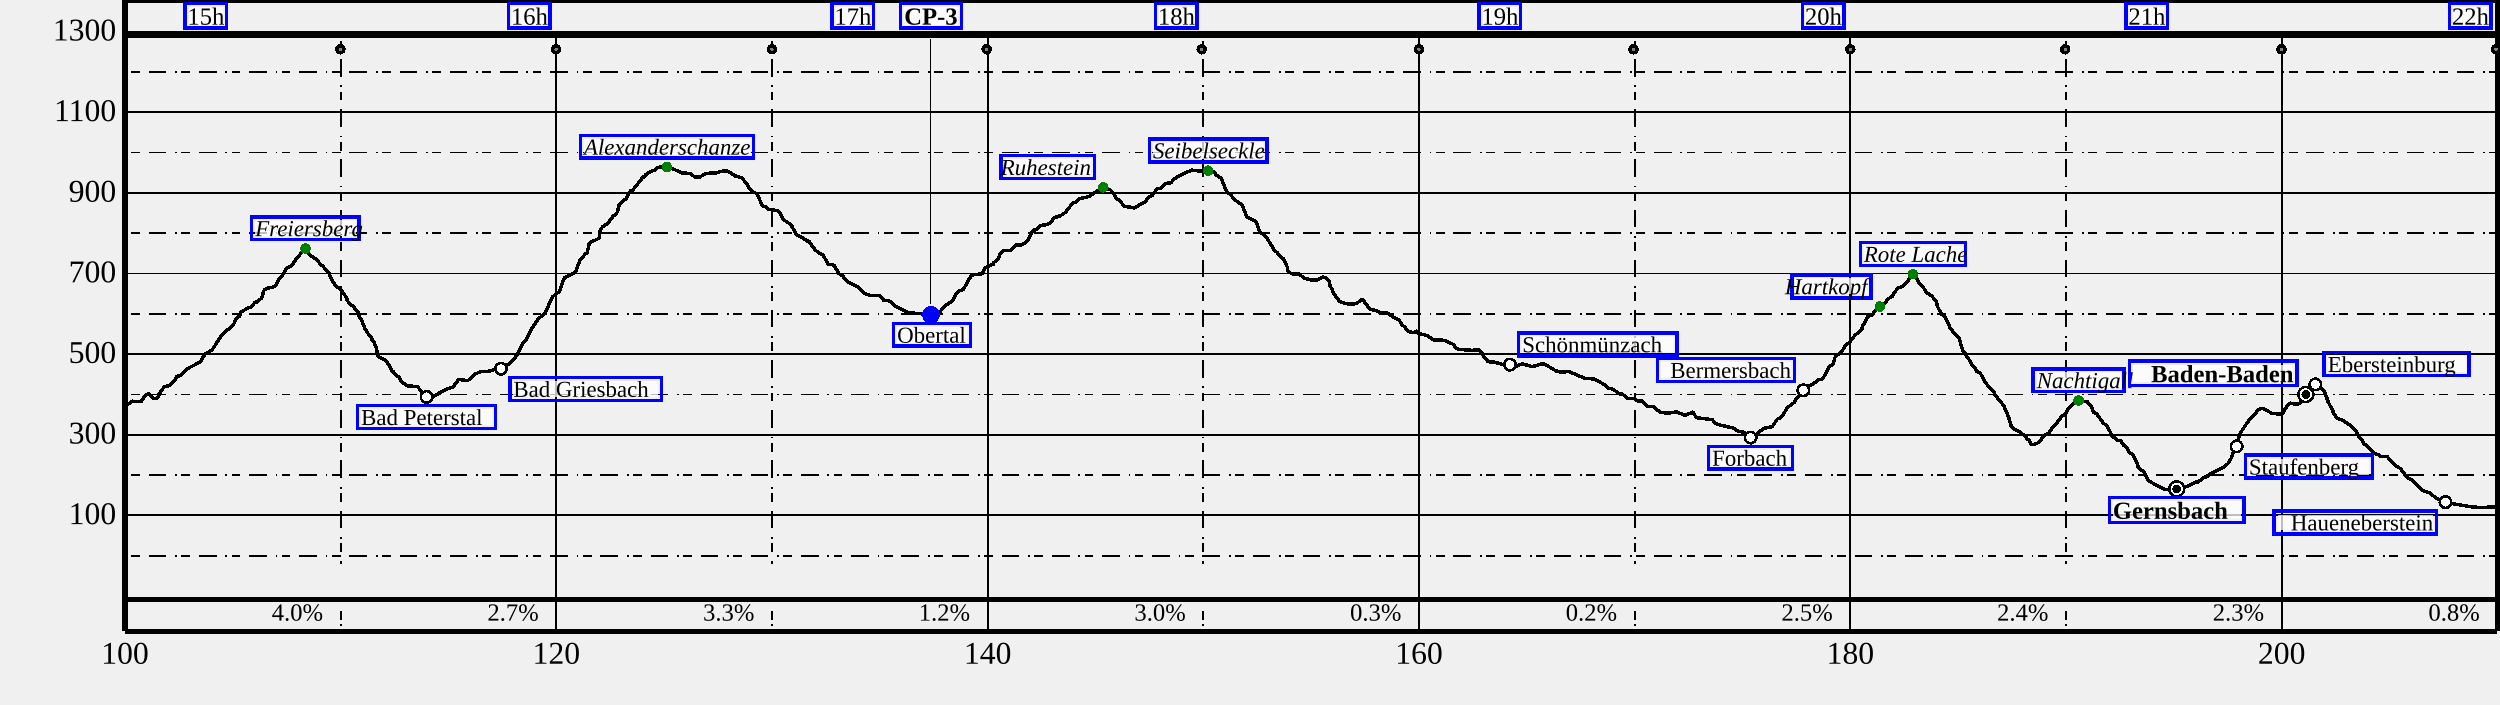
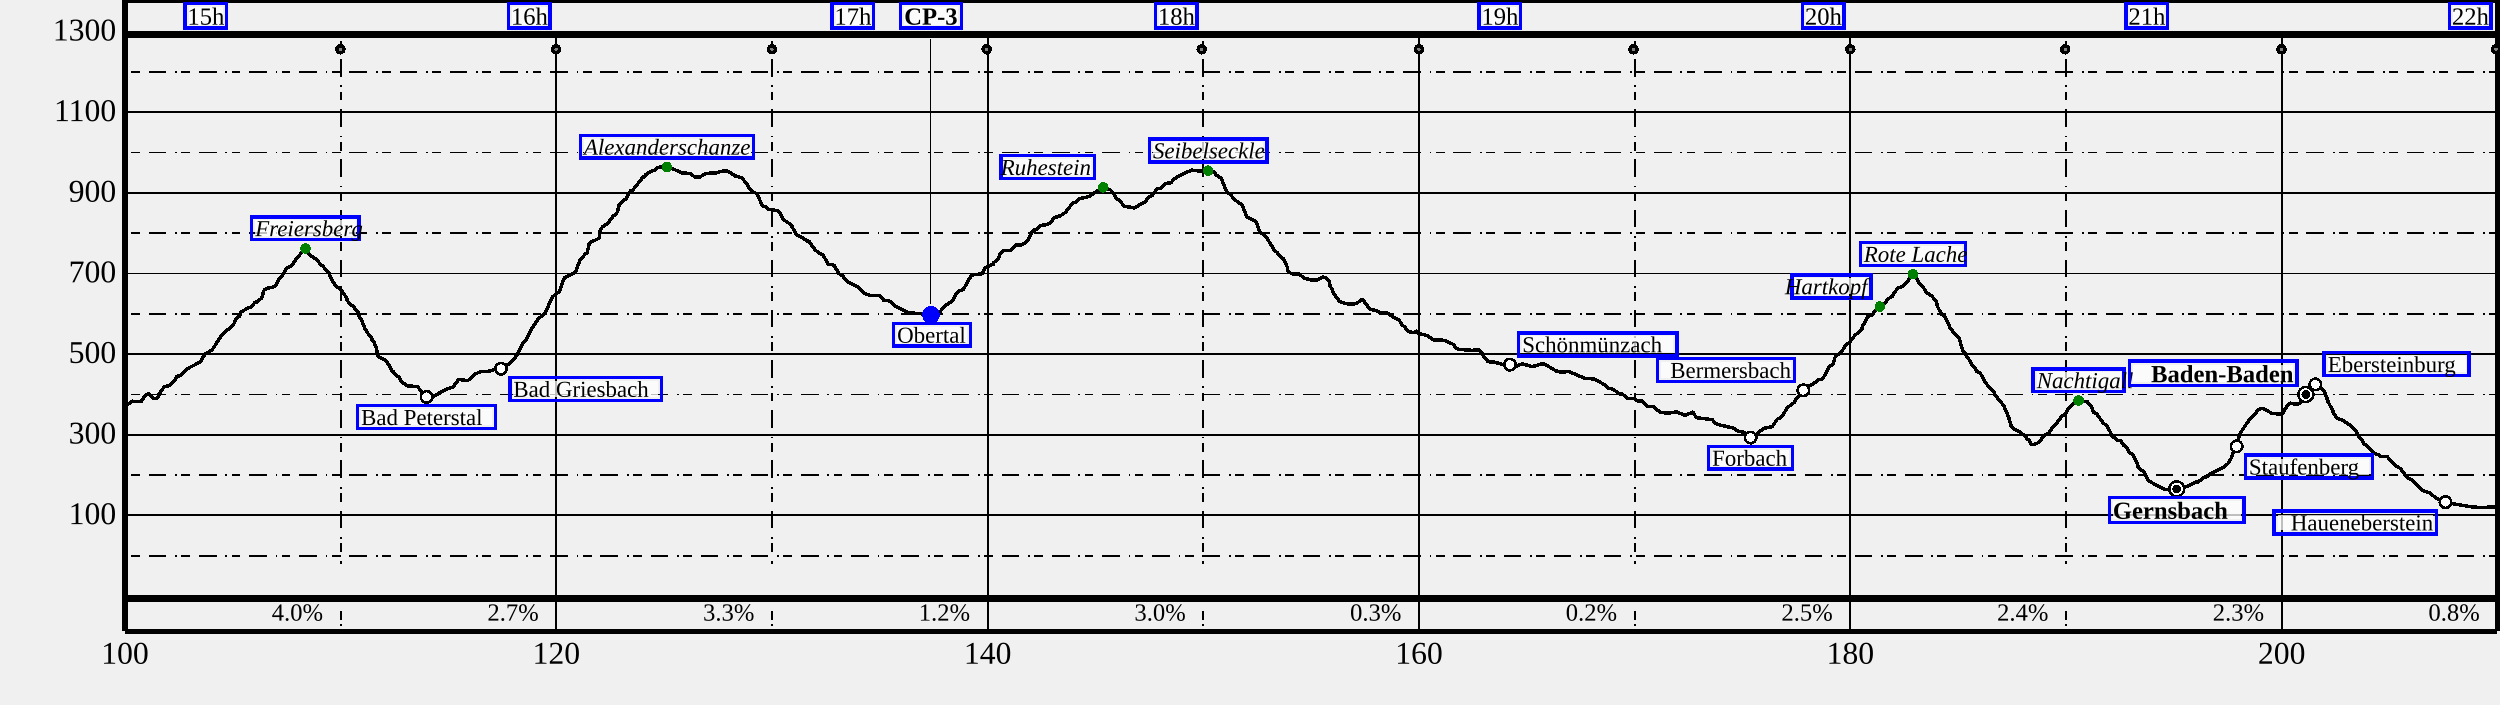
<svg xmlns="http://www.w3.org/2000/svg" height="400" width="1420">
  <g font-size="18" id="world" shape-rendering="crispEdges">
    <g id="BG" />
    <g id="SB" transform="translate(71 360)">
      <text text-anchor="middle" x="0" y="17">
100
</text>
      <text text-anchor="middle" x="245" y="17">
120
</text>
      <text text-anchor="middle" x="490" y="17">
140
</text>
      <text text-anchor="middle" x="735" y="17">
160
</text>
      <text text-anchor="middle" x="980" y="17">
180
</text>
      <text text-anchor="middle" x="1225" y="17">
200
</text>
    </g>
    <g id="SD" transform="translate(71 0)">
      <path d="M0,0 L1347.5,0" stroke="black" stroke-width="3" />
      <path d="M0,0 L0,358.5" stroke="black" stroke-width="3" />
      <path d="M0,358.5 L1347.5,358.5" stroke="black" stroke-width="3" />
      <path d="M1347.5,0 L1347.5,358.5" stroke="black" stroke-width="3" />
      <path d="M0,358.5 L1347.5,358.5" stroke="black" stroke-width="1" />
      <path d="M0,20 L0,358.5" stroke="black" stroke-width="1" />
      <path d="M245,20 L245,358.5" stroke="black" stroke-width="1" />
      <path d="M490,20 L490,358.5" stroke="black" stroke-width="1" />
      <path d="M735,20 L735,358.5" stroke="black" stroke-width="1" />
      <path d="M980,20 L980,358.5" stroke="black" stroke-width="1" />
      <path d="M1225,20 L1225,358.5" stroke="black" stroke-width="1" />
      <path d="M122.5,20 L122.5,320.5" stroke="black" stroke-dasharray="1.0,2.5,5.0,5.0,10.0,5.0" />
      <path d="M367.5,20 L367.5,320.5" stroke="black" stroke-dasharray="1.0,2.5,5.0,5.0,10.0,5.0" />
      <path d="M612.5,20 L612.5,320.5" stroke="black" stroke-dasharray="1.0,2.5,5.0,5.0,10.0,5.0" />
      <path d="M857.5,20 L857.5,320.5" stroke="black" stroke-dasharray="1.0,2.5,5.0,5.0,10.0,5.0" />
      <path d="M1102.5,20 L1102.5,320.5" stroke="black" stroke-dasharray="1.0,2.5,5.0,5.0,10.0,5.0" />
      <path d="M1347.5,20 L1347.5,320.5" stroke="black" stroke-dasharray="1.0,2.5,5.0,5.0,10.0,5.0" />
+       <path d="M0,338.5 L1347.5,338.5" stroke="black" stroke-width="1" />
      <path d="M0,292.714 L1347.5,292.714" stroke="black" stroke-width="1" />
      <path d="M0,246.929 L1347.5,246.929" stroke="black" stroke-width="1" />
      <path d="M0,201.143 L1347.5,201.143" stroke="black" stroke-width="1" />
      <path d="M0,155.357 L1347.5,155.357" stroke="black" stroke-width="1" />
      <path d="M0,109.571 L1347.5,109.571" stroke="black" stroke-width="1" />
      <path d="M0,63.786 L1347.5,63.786" stroke="black" stroke-width="1" />
      <path d="M0,18 L1347.5,18" stroke="black" stroke-width="1" />
      <path d="M0,315.607 L1347.5,315.607" stroke="black" stroke-dasharray="1.0,2.5,5.0,5.0,10.0,5.0" />
      <path d="M0,269.821 L1347.5,269.821" stroke="black" stroke-dasharray="1.0,2.5,5.0,5.0,10.0,5.0" />
      <path d="M0,224.036 L1347.5,224.036" stroke="black" stroke-dasharray="1.0,2.5,5.0,5.0,10.0,5.0" />
      <path d="M0,178.25 L1347.5,178.25" stroke="black" stroke-dasharray="1.0,2.5,5.0,5.0,10.0,5.0" />
      <path d="M0,132.464 L1347.5,132.464" stroke="black" stroke-dasharray="1.0,2.5,5.0,5.0,10.0,5.0" />
      <path d="M0,86.679 L1347.5,86.679" stroke="black" stroke-dasharray="1.0,2.5,5.0,5.0,10.0,5.0" />
      <path d="M0,40.893 L1347.5,40.893" stroke="black" stroke-dasharray="1.0,2.5,5.0,5.0,10.0,5.0" />
      <path d="M0,20 L1347.5,20" stroke="black" stroke-width="3" />
      <text font-size="14" text-anchor="end" x="112.5" y="352.5">
4.0%
</text>
      <text font-size="14" text-anchor="end" x="235" y="352.5">
2.7%
</text>
      <text font-size="14" text-anchor="end" x="357.5" y="352.5">
3.3%
</text>
      <text font-size="14" text-anchor="end" x="480" y="352.5">
1.2%
</text>
      <text font-size="14" text-anchor="end" x="602.5" y="352.5">
3.0%
</text>
      <text font-size="14" text-anchor="end" x="725" y="352.5">
0.3%
</text>
      <text font-size="14" text-anchor="end" x="847.5" y="352.5">
0.2%
</text>
      <text font-size="14" text-anchor="end" x="970" y="352.5">
2.5%
</text>
      <text font-size="14" text-anchor="end" x="1092.5" y="352.5">
2.4%
</text>
      <text font-size="14" text-anchor="end" x="1215" y="352.5">
2.3%
</text>
      <text font-size="14" text-anchor="end" x="1337.5" y="352.5">
0.8%
</text>
      <path d="M122.5,355.5 L122.5,340.5" stroke="black" stroke-dasharray="1.0,2.5,5.0,5.0,10.0,5.0" />
      <path d="M367.5,355.5 L367.5,340.5" stroke="black" stroke-dasharray="1.0,2.5,5.0,5.0,10.0,5.0" />
      <path d="M612.5,355.5 L612.5,340.5" stroke="black" stroke-dasharray="1.0,2.5,5.0,5.0,10.0,5.0" />
      <path d="M857.5,355.5 L857.5,340.5" stroke="black" stroke-dasharray="1.0,2.5,5.0,5.0,10.0,5.0" />
      <path d="M1102.5,355.5 L1102.5,340.5" stroke="black" stroke-dasharray="1.0,2.5,5.0,5.0,10.0,5.0" />
      <path d="M1347.5,355.5 L1347.5,340.5" stroke="black" stroke-dasharray="1.0,2.5,5.0,5.0,10.0,5.0" />
      <path d="M0,340.5 L1347.5,340.5" stroke="black" stroke-width="3" />
      <path d="M0.5,230.6 L4.1,227.9 L8.7,228.2 L9.4,227.8 L11.3,224.8 L13.1,223.7 L13.6,223.6 L16.2,226.5 L18.0,226.3 L19.0,225.5 L19.3,223.8 L22.3,219.7 L25.4,218.9 L28.7,215.6 L29.3,213.9 L31.7,213.2 L35.2,209.5 L43.2,205.4 L43.8,203.6 L45.8,200.8 L49.4,198.9 L54.6,190.8 L57.2,188.0 L60.0,186.2 L62.0,183.6 L63.0,181.3 L65.2,179.4 L65.9,177.3 L70.2,174.6 L71.5,174.6 L74.0,171.5 L75.0,171.5 L77.6,169.3 L78.9,165.0 L80.1,163.9 L84.4,163.0 L85.9,161.8 L87.4,158.7 L89.1,157.0 L91.7,152.3 L94.6,150.9 L98.1,145.9 L98.6,145.9 L99.6,144.2 L101.8,142.1 L102.8,142.2 L105.7,145.4 L109.6,147.9 L110.4,149.5 L112.8,151.6 L114.3,153.8 L115.4,154.2 L118.2,160.4 L118.6,160.4 L119.7,162.4 L122.4,164.2 L125.7,168.9 L126.3,170.7 L128.2,173.4 L129.2,173.6 L132.6,177.5 L133.0,179.5 L133.6,180.7 L133.9,180.7 L136.6,187.5 L136.9,187.5 L137.5,188.8 L139.9,191.7 L140.4,193.1 L141.3,193.8 L142.6,197.3 L144.0,203.1 L144.8,202.9 L148.0,204.6 L150.7,208.5 L151.5,210.7 L152.5,211.2 L153.8,213.1 L155.7,214.2 L156.6,216.3 L159.3,218.5 L160.8,219.2 L166.0,219.6 L171.3,225.3 L174.1,225.9 L180.7,221.9 L186.4,219.7 L189.5,215.5 L194.7,216.2 L199.0,212.4 L202.2,211.0 L206.4,210.9 L214.2,208.6 L218.1,206.7 L221.5,203.5 L222.1,202.0 L223.1,201.0 L225.3,196.0 L227.7,193.1 L230.8,186.9 L234.7,181.1 L238.8,177.9 L239.5,175.6 L240.1,174.9 L240.8,172.8 L242.8,168.6 L246.5,165.7 L247.1,164.6 L249.2,158.5 L249.8,157.7 L255.8,154.8 L258.6,147.3 L261.9,143.9 L262.4,143.9 L263.8,138.0 L269.3,135.3 L269.9,130.9 L271.2,128.8 L274.7,126.6 L275.9,124.3 L276.7,123.7 L277.2,122.3 L278.1,122.3 L279.6,120.5 L280.7,116.4 L282.2,114.6 L284.4,113.1 L287.3,108.1 L288.3,108.1 L294.4,100.4 L295.1,100.4 L295.9,99.1 L298.9,97.2 L301.4,96.4 L301.8,95.4 L306.0,94.5 L309.5,95.1 L316.5,98.3 L321.4,98.5 L322.2,99.6 L324.1,100.6 L326.3,100.6 L330.2,98.5 L335.6,98.2 L340.6,96.9 L342.9,97.4 L346.4,99.9 L350.3,100.9 L354.0,105.6 L354.3,106.7 L357.0,109.1 L358.9,110.0 L361.6,115.9 L362.5,117.2 L363.9,117.4 L365.4,118.8 L370.9,119.8 L372.4,121.3 L373.6,124.5 L378.6,127.8 L378.9,128.9 L381.7,133.8 L383.6,134.2 L387.7,137.0 L388.3,136.8 L392.0,142.0 L395.0,144.2 L396.3,144.6 L399.4,150.0 L402.6,150.5 L405.6,155.5 L407.5,156.6 L410.1,159.8 L416.1,163.0 L420.1,166.6 L423.2,167.8 L428.5,167.7 L431.1,170.7 L433.6,170.8 L435.5,171.7 L437.1,173.6 L445.1,177.6 L457.8,178.7 L462.8,177.2 L465.7,173.7 L469.9,170.9 L472.4,166.4 L473.5,165.3 L476.2,164.4 L480.0,157.6 L481.4,156.1 L486.7,155.6 L488.5,152.1 L492.6,150.3 L493.0,150.6 L493.5,149.1 L495.9,147.2 L496.9,144.6 L498.9,142.3 L503.0,142.2 L506.1,139.1 L508.9,139.3 L511.9,137.5 L512.8,136.7 L514.9,132.2 L516.2,130.7 L517.2,130.7 L519.7,128.1 L524.0,127.5 L525.5,126.5 L528.0,123.6 L531.4,122.5 L534.3,120.5 L538.3,115.3 L540.4,114.6 L541.9,112.9 L547.7,111.6 L553.8,107.4 L556.5,106.8 L559.7,107.8 L561.9,110.5 L563.0,112.7 L564.9,113.8 L567.5,117.1 L573.2,118.1 L579.5,114.6 L581.4,112.0 L583.7,110.8 L586.3,107.1 L588.5,106.9 L591.0,104.2 L594.0,103.9 L595.8,101.8 L599.2,99.6 L605.9,96.6 L611.6,97.3 L614.1,96.6 L618.1,97.4 L620.3,99.8 L622.6,101.1 L626.0,109.5 L627.9,110.2 L628.9,111.8 L632.4,115.2 L634.4,116.2 L637.3,123.4 L641.9,125.5 L643.0,127.3 L644.4,131.7 L646.7,133.2 L648.9,135.6 L650.9,139.2 L651.7,139.5 L652.3,141.8 L654.3,143.3 L656.0,145.6 L658.1,147.0 L660.2,151.8 L660.6,154.2 L662.7,155.5 L666.7,155.5 L669.5,157.8 L673.7,159.1 L677.6,158.9 L680.3,157.4 L682.2,157.8 L683.9,159.4 L684.6,162.8 L685.6,164.0 L686.5,167.0 L687.0,167.0 L688.3,169.5 L689.0,169.8 L689.7,171.2 L693.4,172.5 L697.3,172.7 L699.4,172.4 L702.5,170.2 L703.3,170.5 L707.1,175.7 L711.0,176.4 L713.0,177.7 L717.2,177.9 L720.6,180.4 L723.2,181.4 L723.9,182.1 L725.4,184.8 L726.7,185.4 L728.1,187.6 L729.4,188.5 L731.8,188.9 L733.8,188.0 L734.9,189.4 L740.0,190.7 L742.8,193.0 L749.4,193.3 L754.5,195.6 L756.3,198.0 L757.3,198.4 L765.3,199.0 L768.7,198.5 L770.6,200.1 L771.9,202.7 L774.2,205.4 L778.3,205.8 L788.3,208.8 L793.7,206.6 L799.2,208.3 L805.7,206.4 L812.9,210.7 L815.8,211.4 L819.8,211.0 L829.7,215.0 L834.4,215.2 L840.9,218.8 L842.2,220.4 L845.3,221.1 L848.8,223.7 L850.4,223.7 L853.4,226.4 L856.8,226.3 L859.3,227.7 L861.9,227.9 L862.7,229.1 L864.4,230.2 L864.8,231.0 L868.3,231.0 L871.8,234.1 L876.0,234.7 L881.4,234.0 L886.2,235.9 L890.6,234.0 L892.2,236.7 L893.2,237.3 L901.7,238.4 L902.9,240.1 L905.5,241.3 L913.7,243.2 L915.6,244.7 L920.0,245.6 L921.5,247.3 L923.2,247.7 L926.3,247.0 L930.7,243.3 L935.6,242.4 L938.6,237.9 L939.8,237.6 L941.6,235.9 L944.2,231.5 L948.0,228.7 L949.2,226.3 L950.8,225.1 L954.3,219.8 L958.8,218.3 L961.7,215.6 L963.4,215.7 L965.0,213.9 L968.2,208.1 L970.3,206.8 L971.2,203.2 L971.9,201.8 L973.4,201.4 L974.7,199.6 L975.1,199.6 L977.7,195.6 L979.4,194.7 L982.9,190.0 L984.5,189.2 L986.5,187.0 L987.2,184.7 L988.3,183.0 L989.7,179.9 L992.7,178.7 L993.5,176.9 L996.1,174.4 L998.5,173.7 L1001.6,169.6 L1004.0,168.3 L1004.7,166.7 L1006.8,163.8 L1010.4,162.2 L1010.9,161.2 L1012.4,160.2 L1013.5,158.4 L1015.5,156.9 L1017.5,157.9 L1018.9,160.4 L1022.3,164.4 L1022.9,165.9 L1026.1,168.0 L1028.8,171.2 L1029.5,174.1 L1031.6,178.2 L1034.1,180.6 L1034.4,181.6 L1035.2,182.6 L1036.6,186.2 L1039.5,189.9 L1041.7,191.6 L1043.4,197.8 L1044.2,199.6 L1045.3,200.8 L1046.1,202.8 L1047.6,204.4 L1049.1,207.4 L1050.2,208.1 L1051.9,211.1 L1053.5,211.9 L1054.9,213.5 L1056.3,216.7 L1059.2,220.5 L1061.6,222.6 L1061.9,224.0 L1067.3,230.6 L1068.0,233.0 L1068.7,233.7 L1070.4,238.5 L1071.3,241.9 L1073.0,243.9 L1075.0,244.5 L1080.0,248.2 L1080.5,249.5 L1081.3,249.7 L1082.6,252.2 L1084.1,252.6 L1087.0,251.3 L1090.4,247.1 L1092.7,245.9 L1095.0,242.6 L1097.4,240.4 L1098.0,239.1 L1100.2,236.4 L1102.1,235.0 L1104.2,231.6 L1107.8,228.2 L1114.5,228.1 L1117.0,231.2 L1118.0,234.1 L1119.7,234.8 L1123.8,240.5 L1125.4,241.4 L1127.9,245.8 L1128.1,247.2 L1129.2,248.5 L1130.1,248.2 L1130.3,248.9 L1131.8,250.1 L1133.5,250.3 L1135.2,252.9 L1137.1,254.2 L1138.6,257.3 L1140.3,257.8 L1142.7,262.6 L1143.6,265.8 L1146.6,267.9 L1149.3,273.1 L1158.4,278.0 L1163.6,278.0 L1169.6,277.0 L1175.9,273.9 L1177.5,273.7 L1180.9,271.2 L1183.3,270.4 L1184.2,269.3 L1192.7,264.9 L1194.4,263.4 L1196.4,260.1 L1197.6,256.9 L1198.3,255.8 L1199.4,251.2 L1199.9,250.5 L1201.2,246.7 L1202.9,243.8 L1207.3,237.4 L1210.7,234.2 L1211.5,232.7 L1214.0,231.8 L1219.3,234.7 L1224.9,235.4 L1225.4,234.5 L1226.0,234.5 L1226.3,233.5 L1228.5,229.9 L1229.8,229.0 L1234.0,229.8 L1235.2,228.9 L1237.3,226.8 L1238.5,224.1 L1240.9,221.2 L1241.2,220.0 L1244.2,218.6 L1247.2,220.0 L1249.6,223.0 L1251.4,228.3 L1253.6,232.5 L1253.8,232.5 L1254.3,234.4 L1256.6,237.7 L1259.4,238.6 L1264.8,242.1 L1267.5,245.3 L1269.1,248.6 L1270.6,250.1 L1271.7,252.2 L1273.6,253.3 L1277.5,257.5 L1279.8,258.2 L1281.3,259.4 L1284.8,259.2 L1289.2,264.2 L1292.5,266.2 L1296.0,271.0 L1299.7,273.1 L1305.2,278.7 L1309.4,280.1 L1312.9,283.2 L1319.8,285.7 L1334.3,288.1 L1340.4,288.2 L1346.7,287.8" fill="transparent" id="track" stroke="black" stroke-linejoin="miter" stroke-miterlimit="1" stroke-width="2" />
      <g>
        <g>
          <circle cx="1346.74" cy="28" fill="Gray" id="user-step" r="2" stroke="black" stroke-width="2" />
        </g>
        <g>
          <circle cx="1224.894" cy="28" fill="Gray" id="user-step" r="2" stroke="black" stroke-width="2" />
        </g>
        <g>
          <circle cx="1102.057" cy="28" fill="Gray" id="user-step" r="2" stroke="black" stroke-width="2" />
        </g>
        <g>
          <circle cx="979.969" cy="28" fill="Gray" id="user-step" r="2" stroke="black" stroke-width="2" />
        </g>
        <g>
          <circle cx="856.816" cy="28" fill="Gray" id="user-step" r="2" stroke="black" stroke-width="2" />
        </g>
        <g>
          <circle cx="734.93" cy="28" fill="Gray" id="user-step" r="2" stroke="black" stroke-width="2" />
        </g>
        <g>
          <circle cx="611.581" cy="28" fill="Gray" id="user-step" r="2" stroke="black" stroke-width="2" />
        </g>
        <g>
          <circle cx="489.398" cy="28" fill="Gray" id="user-step" r="2" stroke="black" stroke-width="2" />
        </g>
        <g>
          <circle cx="367.469" cy="28" fill="Gray" id="user-step" r="2" stroke="black" stroke-width="2" />
        </g>
        <g>
          <circle cx="244.851" cy="28" fill="Gray" id="user-step" r="2" stroke="black" stroke-width="2" />
        </g>
        <g>
          <circle cx="122.356" cy="28" fill="Gray" id="user-step" r="2" stroke="black" stroke-width="2" />
        </g>
        <g />
        <g transform="translate(1332.188 17)">
          <rect fill="white" fill-opacity="0.75" height="10" id="label-bg" width="19.625" x="-9.812" y="-13" />
          <rect fill="none" height="14" id="label-dbg" stroke="blue" stroke-width="2" width="23.625" x="-11.812" y="-15" />
          <text font-size="14.0" font-style="normal" font-weight="normal" id="" text-anchor="middle" x="0.000" y="-3.000">
22h
</text>
        </g>
        <g />
        <g transform="translate(1148.438 17)">
          <rect fill="white" fill-opacity="0.75" height="10" id="label-bg" width="19.625" x="-9.812" y="-13" />
          <rect fill="none" height="14" id="label-dbg" stroke="blue" stroke-width="2" width="23.625" x="-11.812" y="-15" />
          <text font-size="14.0" font-style="normal" font-weight="normal" id="" text-anchor="middle" x="0.000" y="-3.000">
21h
</text>
        </g>
        <g />
        <g transform="translate(964.6875 17)">
          <rect fill="white" fill-opacity="0.75" height="10" id="label-bg" width="19.625" x="-9.812" y="-13" />
          <rect fill="none" height="14" id="label-dbg" stroke="blue" stroke-width="2" width="23.625" x="-11.812" y="-15" />
          <text font-size="14.0" font-style="normal" font-weight="normal" id="" text-anchor="middle" x="0.000" y="-3.000">
20h
</text>
        </g>
        <g />
        <g transform="translate(780.9375 17)">
          <rect fill="white" fill-opacity="0.75" height="10" id="label-bg" width="19.625" x="-9.812" y="-13" />
          <rect fill="none" height="14" id="label-dbg" stroke="blue" stroke-width="2" width="23.625" x="-11.812" y="-15" />
          <text font-size="14.0" font-style="normal" font-weight="normal" id="" text-anchor="middle" x="0.000" y="-3.000">
19h
</text>
        </g>
        <g />
        <g transform="translate(597.1875 17)">
          <rect fill="white" fill-opacity="0.75" height="10" id="label-bg" width="19.625" x="-9.812" y="-13" />
          <rect fill="none" height="14" id="label-dbg" stroke="blue" stroke-width="2" width="23.625" x="-11.812" y="-15" />
          <text font-size="14.0" font-style="normal" font-weight="normal" id="" text-anchor="middle" x="0.000" y="-3.000">
18h
</text>
        </g>
        <g />
        <g transform="translate(413.4375 17)">
          <rect fill="white" fill-opacity="0.75" height="10" id="label-bg" width="19.625" x="-9.812" y="-13" />
          <rect fill="none" height="14" id="label-dbg" stroke="blue" stroke-width="2" width="23.625" x="-11.812" y="-15" />
          <text font-size="14.0" font-style="normal" font-weight="normal" id="" text-anchor="middle" x="0.000" y="-3.000">
17h
</text>
        </g>
        <g />
        <g transform="translate(229.6875 17)">
          <rect fill="white" fill-opacity="0.75" height="10" id="label-bg" width="19.625" x="-9.812" y="-13" />
          <rect fill="none" height="14" id="label-dbg" stroke="blue" stroke-width="2" width="23.625" x="-11.812" y="-15" />
          <text font-size="14.0" font-style="normal" font-weight="normal" id="" text-anchor="middle" x="0.000" y="-3.000">
16h
</text>
        </g>
        <g />
        <g transform="translate(45.9375 17)">
          <rect fill="white" fill-opacity="0.75" height="10" id="label-bg" width="19.625" x="-9.812" y="-13" />
          <rect fill="none" height="14" id="label-dbg" stroke="blue" stroke-width="2" width="23.625" x="-11.812" y="-15" />
          <text font-size="14.0" font-style="normal" font-weight="normal" id="" text-anchor="middle" x="0.000" y="-3.000">
15h
</text>
        </g>
        <g>
          <circle cx="1109.678" cy="227.47" fill="Green" id="18/wp" r="3" />
        </g>
        <g transform="translate(1109.678 227.4696)">
          <rect fill="white" fill-opacity="0.75" height="9" id="label-bg" width="47.642" x="-23.821" y="-16" />
          <rect fill="none" height="13" id="label-dbg" stroke="blue" stroke-width="2" width="51.642" x="-25.821" y="-18" />
          <text font-size="13.0" font-style="italic" font-weight="normal" id="18/wp/text" text-anchor="start" x="-23.821" y="-7.000">
Nachtigall
</text>
        </g>
        <g>
          <circle cx="996.739" cy="174.129" fill="Green" id="17/wp" r="3" />
        </g>
        <g transform="translate(996.7391 174.1293)">
          <rect fill="white" fill-opacity="0.75" height="9" id="label-bg" width="40.925" x="-47.925" y="-16" />
          <rect fill="none" height="13" id="label-dbg" stroke="blue" stroke-width="2" width="44.925" x="-49.925" y="-18" />
          <text font-size="13.0" font-style="italic" font-weight="normal" id="17/wp/text" text-anchor="end" x="-7.000" y="-7.000">
Hartkopf
</text>
        </g>
        <g>
          <circle cx="1015.518" cy="155.746" fill="Green" id="16/wp" r="3" />
        </g>
        <g transform="translate(1015.518 155.7463)">
          <rect fill="white" fill-opacity="0.75" height="9" id="label-bg" width="55.76" x="-27.88" y="-16" />
          <rect fill="none" height="13" id="label-dbg" stroke="blue" stroke-width="2" width="59.76" x="-29.88" y="-18" />
          <text font-size="13.0" font-style="italic" font-weight="normal" id="16/wp/text" text-anchor="start" x="-27.880" y="-7.000">
Rote Lache
</text>
        </g>
        <g>
          <circle cx="102.479" cy="141.141" fill="Green" id="15/wp" r="3" />
        </g>
        <g transform="translate(102.4785 141.1407)">
          <rect fill="white" fill-opacity="0.75" height="9" id="label-bg" width="57.019" x="-28.51" y="-16" />
          <rect fill="none" height="13" id="label-dbg" stroke="blue" stroke-width="2" width="61.019" x="-30.51" y="-18" />
          <text font-size="13.0" font-style="italic" font-weight="normal" id="15/wp/text" text-anchor="start" x="-28.510" y="-7.000">
Freiersberg
</text>
        </g>
        <g>
          <circle cx="555.669" cy="106.389" fill="Green" id="14/wp" r="3" />
        </g>
        <g transform="translate(555.669 106.3893)">
          <rect fill="white" fill-opacity="0.75" height="9" id="label-bg" width="49.112" x="-56.112" y="-16" />
          <rect fill="none" height="13" id="label-dbg" stroke="blue" stroke-width="2" width="53.112" x="-58.112" y="-18" />
          <text font-size="13.0" font-style="italic" font-weight="normal" id="14/wp/text" text-anchor="end" x="-7.000" y="-7.000">
Ruhestein
</text>
        </g>
        <g>
          <circle cx="615.22" cy="96.935" fill="Green" id="13/wp" r="3" />
        </g>
        <g transform="translate(615.2201 96.93457)">
          <rect fill="white" fill-opacity="0.75" height="9" id="label-bg" width="62.687" x="-31.344" y="-16" />
          <rect fill="none" height="13" id="label-dbg" stroke="blue" stroke-width="2" width="66.687" x="-33.344" y="-18" />
          <text font-size="13.0" font-style="italic" font-weight="normal" id="13/wp/text" text-anchor="start" x="-31.344" y="-7.000">
Seibelseckle
</text>
        </g>
        <g>
          <circle cx="307.776" cy="94.851" fill="Green" id="12/wp" r="3" />
        </g>
        <g transform="translate(307.776 94.85132)">
          <rect fill="white" fill-opacity="0.75" height="9" id="label-bg" width="94.246" x="-47.123" y="-16" />
          <rect fill="none" height="13" id="label-dbg" stroke="blue" stroke-width="2" width="98.246" x="-49.123" y="-18" />
          <text font-size="13.0" font-style="italic" font-weight="normal" id="12/wp/text" text-anchor="start" x="-47.123" y="-7.000">
Alexanderschanze
</text>
        </g>
        <g>
          <circle cx="786.634" cy="207.095" fill="Black" id="11/wp" r="4" />
          <circle cx="786.634" cy="207.095" fill="white" id="11/wp-little-white" r="2.5" />
        </g>
        <g transform="translate(786.6341 207.095)">
          <rect fill="white" fill-opacity="0.75" height="9" id="label-bg" width="85.828" x="7" y="-16" />
          <rect fill="none" height="13" id="label-dbg" stroke="blue" stroke-width="2" width="89.828" x="5" y="-18" />
          <text font-size="13.0" font-style="normal" font-weight="normal" id="11/wp/text" text-anchor="start" x="7.000" y="-7.000">
Schönmünzach
</text>
        </g>
        <g>
          <circle cx="1199.379" cy="253.545" fill="Black" id="10/wp" r="4" />
          <circle cx="1199.379" cy="253.545" fill="white" id="10/wp-little-white" r="2.5" />
        </g>
        <g transform="translate(1199.379 253.5446)">
          <rect fill="white" fill-opacity="0.75" height="9" id="label-bg" width="68.124" x="7" y="7" />
          <rect fill="none" height="13" id="label-dbg" stroke="blue" stroke-width="2" width="72.124" x="5" y="5" />
          <text font-size="13.0" font-style="normal" font-weight="normal" id="10/wp/text" text-anchor="start" x="7.000" y="16.000">
Staufenberg
</text>
        </g>
        <g>
          <circle cx="1244.166" cy="218.335" fill="Black" id="9/wp" r="4" />
          <circle cx="1244.166" cy="218.335" fill="white" id="9/wp-little-white" r="2.5" />
        </g>
        <g transform="translate(1244.166 218.3354)">
          <rect fill="white" fill-opacity="0.75" height="9" id="label-bg" width="78.285" x="7" y="-16" />
          <rect fill="none" height="13" id="label-dbg" stroke="blue" stroke-width="2" width="82.285" x="5" y="-18" />
          <text font-size="13.0" font-style="normal" font-weight="normal" id="9/wp/text" text-anchor="start" x="7.000" y="-7.000">
Ebersteinburg
</text>
        </g>
        <g>
          <circle cx="953.288" cy="221.678" fill="Black" id="8/wp" r="4" />
          <circle cx="953.288" cy="221.678" fill="white" id="8/wp-little-white" r="2.5" />
        </g>
        <g transform="translate(953.2882 221.6777)">
          <rect fill="white" fill-opacity="0.75" height="9" id="label-bg" width="73.897" x="-80.897" y="-16" />
          <rect fill="none" height="13" id="label-dbg" stroke="blue" stroke-width="2" width="77.897" x="-82.897" y="-18" />
          <text font-size="13.0" font-style="normal" font-weight="normal" id="8/wp/text" text-anchor="end" x="-7.000" y="-7.000">
Bermersbach
</text>
        </g>
        <g>
          <circle cx="458.396" cy="178.662" fill="Black" id="7/wp" r="4" />
          <circle cx="458.396" cy="178.662" fill="white" id="7/wp-little-white" r="2.5" />
        </g>
        <g transform="translate(458.3956 178.6621)">
          <rect fill="white" fill-opacity="0.75" height="9" id="label-bg" width="39.644" x="-19.822" y="7" />
          <rect fill="none" height="13" id="label-dbg" stroke="blue" stroke-width="2" width="43.644" x="-21.822" y="5" />
          <text font-size="13.0" font-style="normal" font-weight="normal" id="7/wp/text" text-anchor="start" x="-19.822" y="16.000">
Obertal
</text>
        </g>
        <g>
          <circle cx="1318.04" cy="285.251" fill="Black" id="6/wp" r="4" />
          <circle cx="1318.04" cy="285.251" fill="white" id="6/wp-little-white" r="2.5" />
        </g>
        <g transform="translate(1318.04 285.2512)">
          <rect fill="white" fill-opacity="0.75" height="9" id="label-bg" width="88.291" x="-95.291" y="7" />
          <rect fill="none" height="13" id="label-dbg" stroke="blue" stroke-width="2" width="92.291" x="-97.291" y="5" />
          <text font-size="13.0" font-style="normal" font-weight="normal" id="6/wp/text" text-anchor="end" x="-7.000" y="16.000">
Haueneberstein
</text>
        </g>
        <g>
          <circle cx="213.57" cy="209.407" fill="Black" id="5/wp" r="4" />
          <circle cx="213.57" cy="209.407" fill="white" id="5/wp-little-white" r="2.5" />
        </g>
        <g transform="translate(213.5701 209.4072)">
          <rect fill="white" fill-opacity="0.75" height="9" id="label-bg" width="82.288" x="7" y="7" />
          <rect fill="none" height="13" id="label-dbg" stroke="blue" stroke-width="2" width="86.288" x="5" y="5" />
          <text font-size="13.0" font-style="normal" font-weight="normal" id="5/wp/text" text-anchor="start" x="7.000" y="16.000">
Bad Griesbach
</text>
        </g>
        <g>
          <circle cx="171.279" cy="225.409" fill="Black" id="4/wp" r="4" />
          <circle cx="171.279" cy="225.409" fill="white" id="4/wp-little-white" r="2.5" />
        </g>
        <g transform="translate(171.2791 225.4093)">
          <rect fill="white" fill-opacity="0.75" height="9" id="label-bg" width="74.359" x="-37.18" y="7" />
          <rect fill="none" height="13" id="label-dbg" stroke="blue" stroke-width="2" width="78.359" x="-39.18" y="5" />
          <text font-size="13.0" font-style="normal" font-weight="normal" id="4/wp/text" text-anchor="start" x="-37.180" y="16.000">
Bad Peterstal
</text>
        </g>
        <g>
          <circle cx="923.326" cy="248.531" fill="Black" id="3/wp" r="4" />
          <circle cx="923.326" cy="248.531" fill="white" id="3/wp-little-white" r="2.5" />
        </g>
        <g transform="translate(923.3256 248.5311)">
          <rect fill="white" fill-opacity="0.75" height="9" id="label-bg" width="43.724" x="-21.862" y="7" />
          <rect fill="none" height="13" id="label-dbg" stroke="blue" stroke-width="2" width="47.724" x="-23.862" y="5" />
          <text font-size="13.0" font-style="normal" font-weight="normal" id="3/wp/text" text-anchor="start" x="-21.862" y="16.000">
Forbach
</text>
        </g>
        <g>
          <circle cx="1165.384" cy="277.697" fill="Black" id="2/wp" r="5" />
          <circle cx="1165.384" cy="277.697" fill="white" id="2/wp-little-white" r="3.5" />
          <circle cx="1165.384" cy="277.697" fill="black" id="2/wp-little-white" r="2.5" />
        </g>
        <g transform="translate(1165.384 277.6966)">
          <rect fill="white" fill-opacity="0.75" height="10" id="label-bg" width="72.595" x="-36.297" y="7" />
          <rect fill="none" height="14" id="label-dbg" stroke="blue" stroke-width="2" width="76.595" x="-38.297" y="5" />
          <text font-size="14.0" font-style="normal" font-weight="bold" id="2/wp/text" text-anchor="start" x="-36.297" y="17.000">
Gernsbach
</text>
        </g>
        <g>
          <circle cx="1238.697" cy="224.081" fill="Black" id="1/wp" r="5" />
          <circle cx="1238.697" cy="224.081" fill="white" id="1/wp-little-white" r="3.5" />
          <circle cx="1238.697" cy="224.081" fill="black" id="1/wp-little-white" r="2.5" />
        </g>
        <g transform="translate(1238.697 224.0815)">
          <rect fill="white" fill-opacity="0.75" height="10" id="label-bg" width="91.196" x="-98.196" y="-17" />
          <rect fill="none" height="14" id="label-dbg" stroke="blue" stroke-width="2" width="95.196" x="-100.196" y="-19" />
          <text font-size="14.0" font-style="normal" font-weight="bold" id="1/wp/text" text-anchor="end" x="-7.000" y="-7.000">
Baden-Baden
</text>
        </g>
        <g>
          <circle cx="457.75" cy="178.822" fill="Blue" id="0/wp" r="5" />
        </g>
        <g transform="translate(457.7502 178.8223)">
          <rect fill="white" fill-opacity="0.75" height="10" id="label-bg" width="30.559" x="-15.279" y="-174.822" />
          <rect fill="none" height="14" id="label-dbg" stroke="blue" stroke-width="2" width="34.559" x="-17.279" y="-176.822" />
          <text font-size="14.0" font-style="normal" font-weight="bold" id="0/wp/text" text-anchor="middle" x="0.000" y="-164.822">
CP-3
</text>
        </g>
        <path d="M457.75,22.00 L457.75,172.82" id="link" stroke="black" stroke-linejoin="miter" stroke-miterlimit="1" stroke-width="0.5" />
      </g>
    </g>
    <g id="SL" transform="translate(0 0)">
      <text text-anchor="end" x="66" y="297.714">
100
</text>
      <text text-anchor="end" x="66" y="251.929">
300
</text>
      <text text-anchor="end" x="66" y="206.143">
500
</text>
      <text text-anchor="end" x="66" y="160.357">
700
</text>
      <text text-anchor="end" x="66" y="114.571">
900
</text>
      <text text-anchor="end" x="66" y="68.786">
1100
</text>
      <text text-anchor="end" x="66" y="23">
1300
</text>
    </g>
  </g>
</svg>
